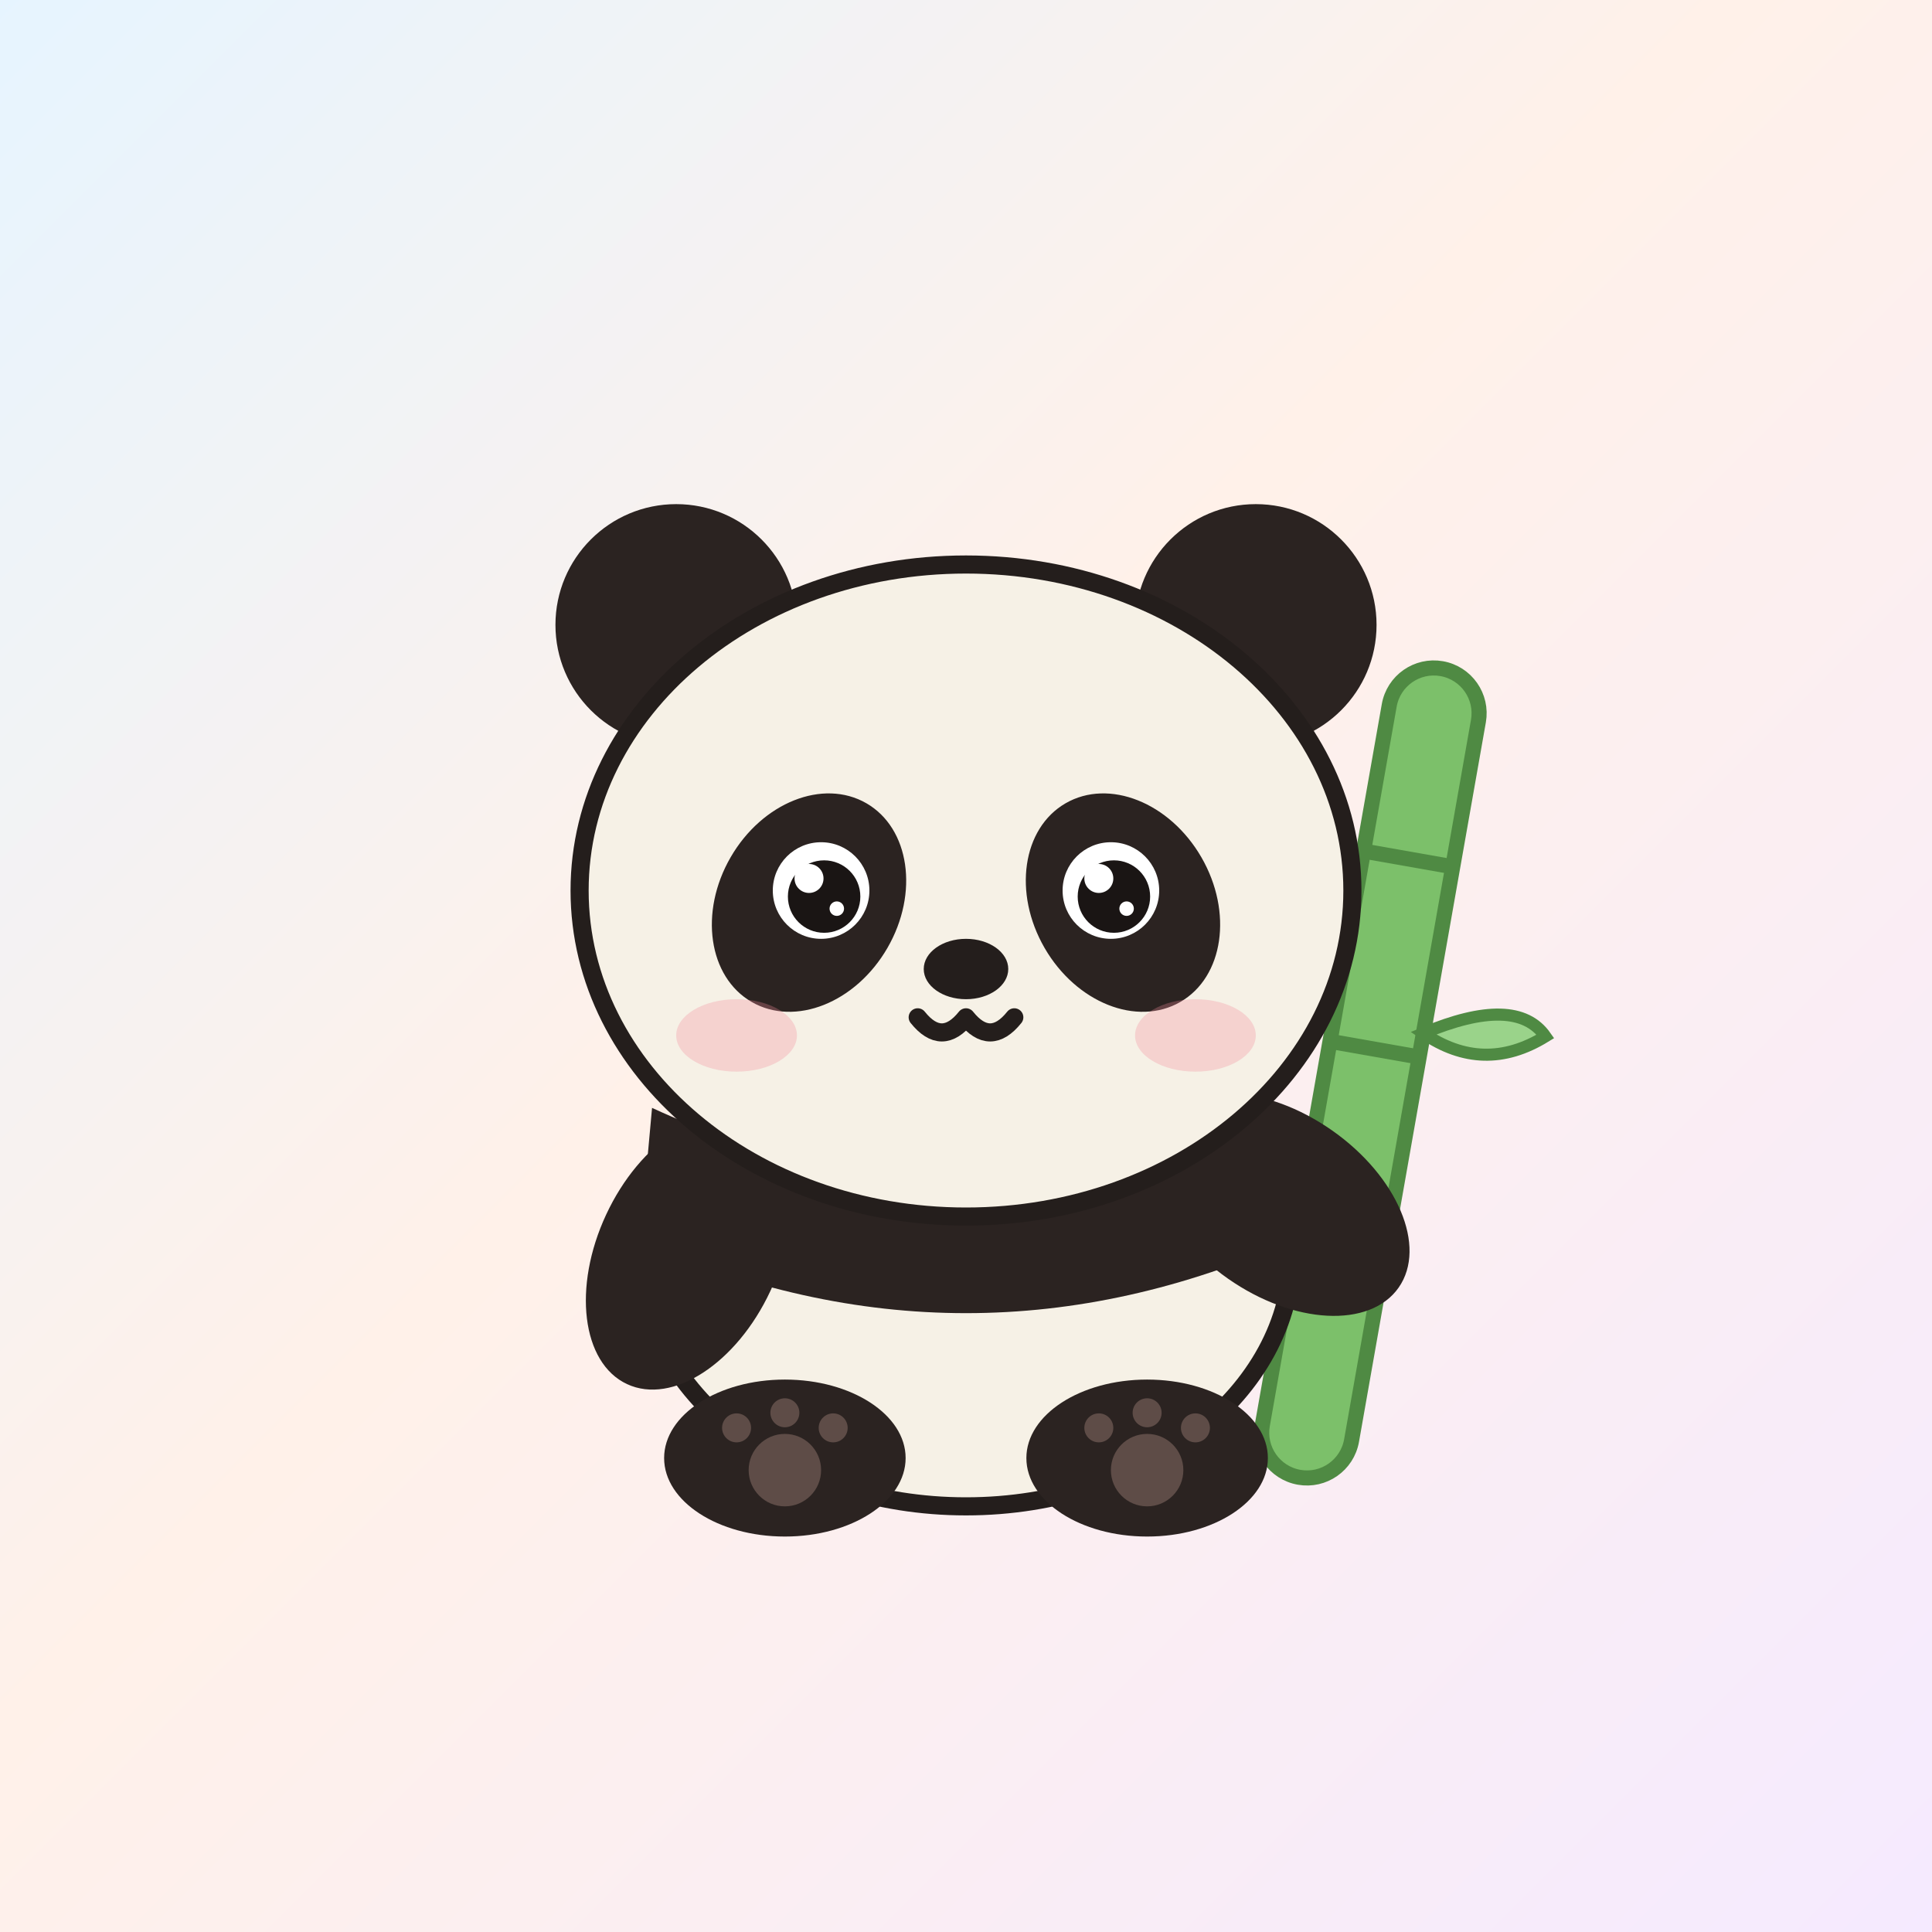
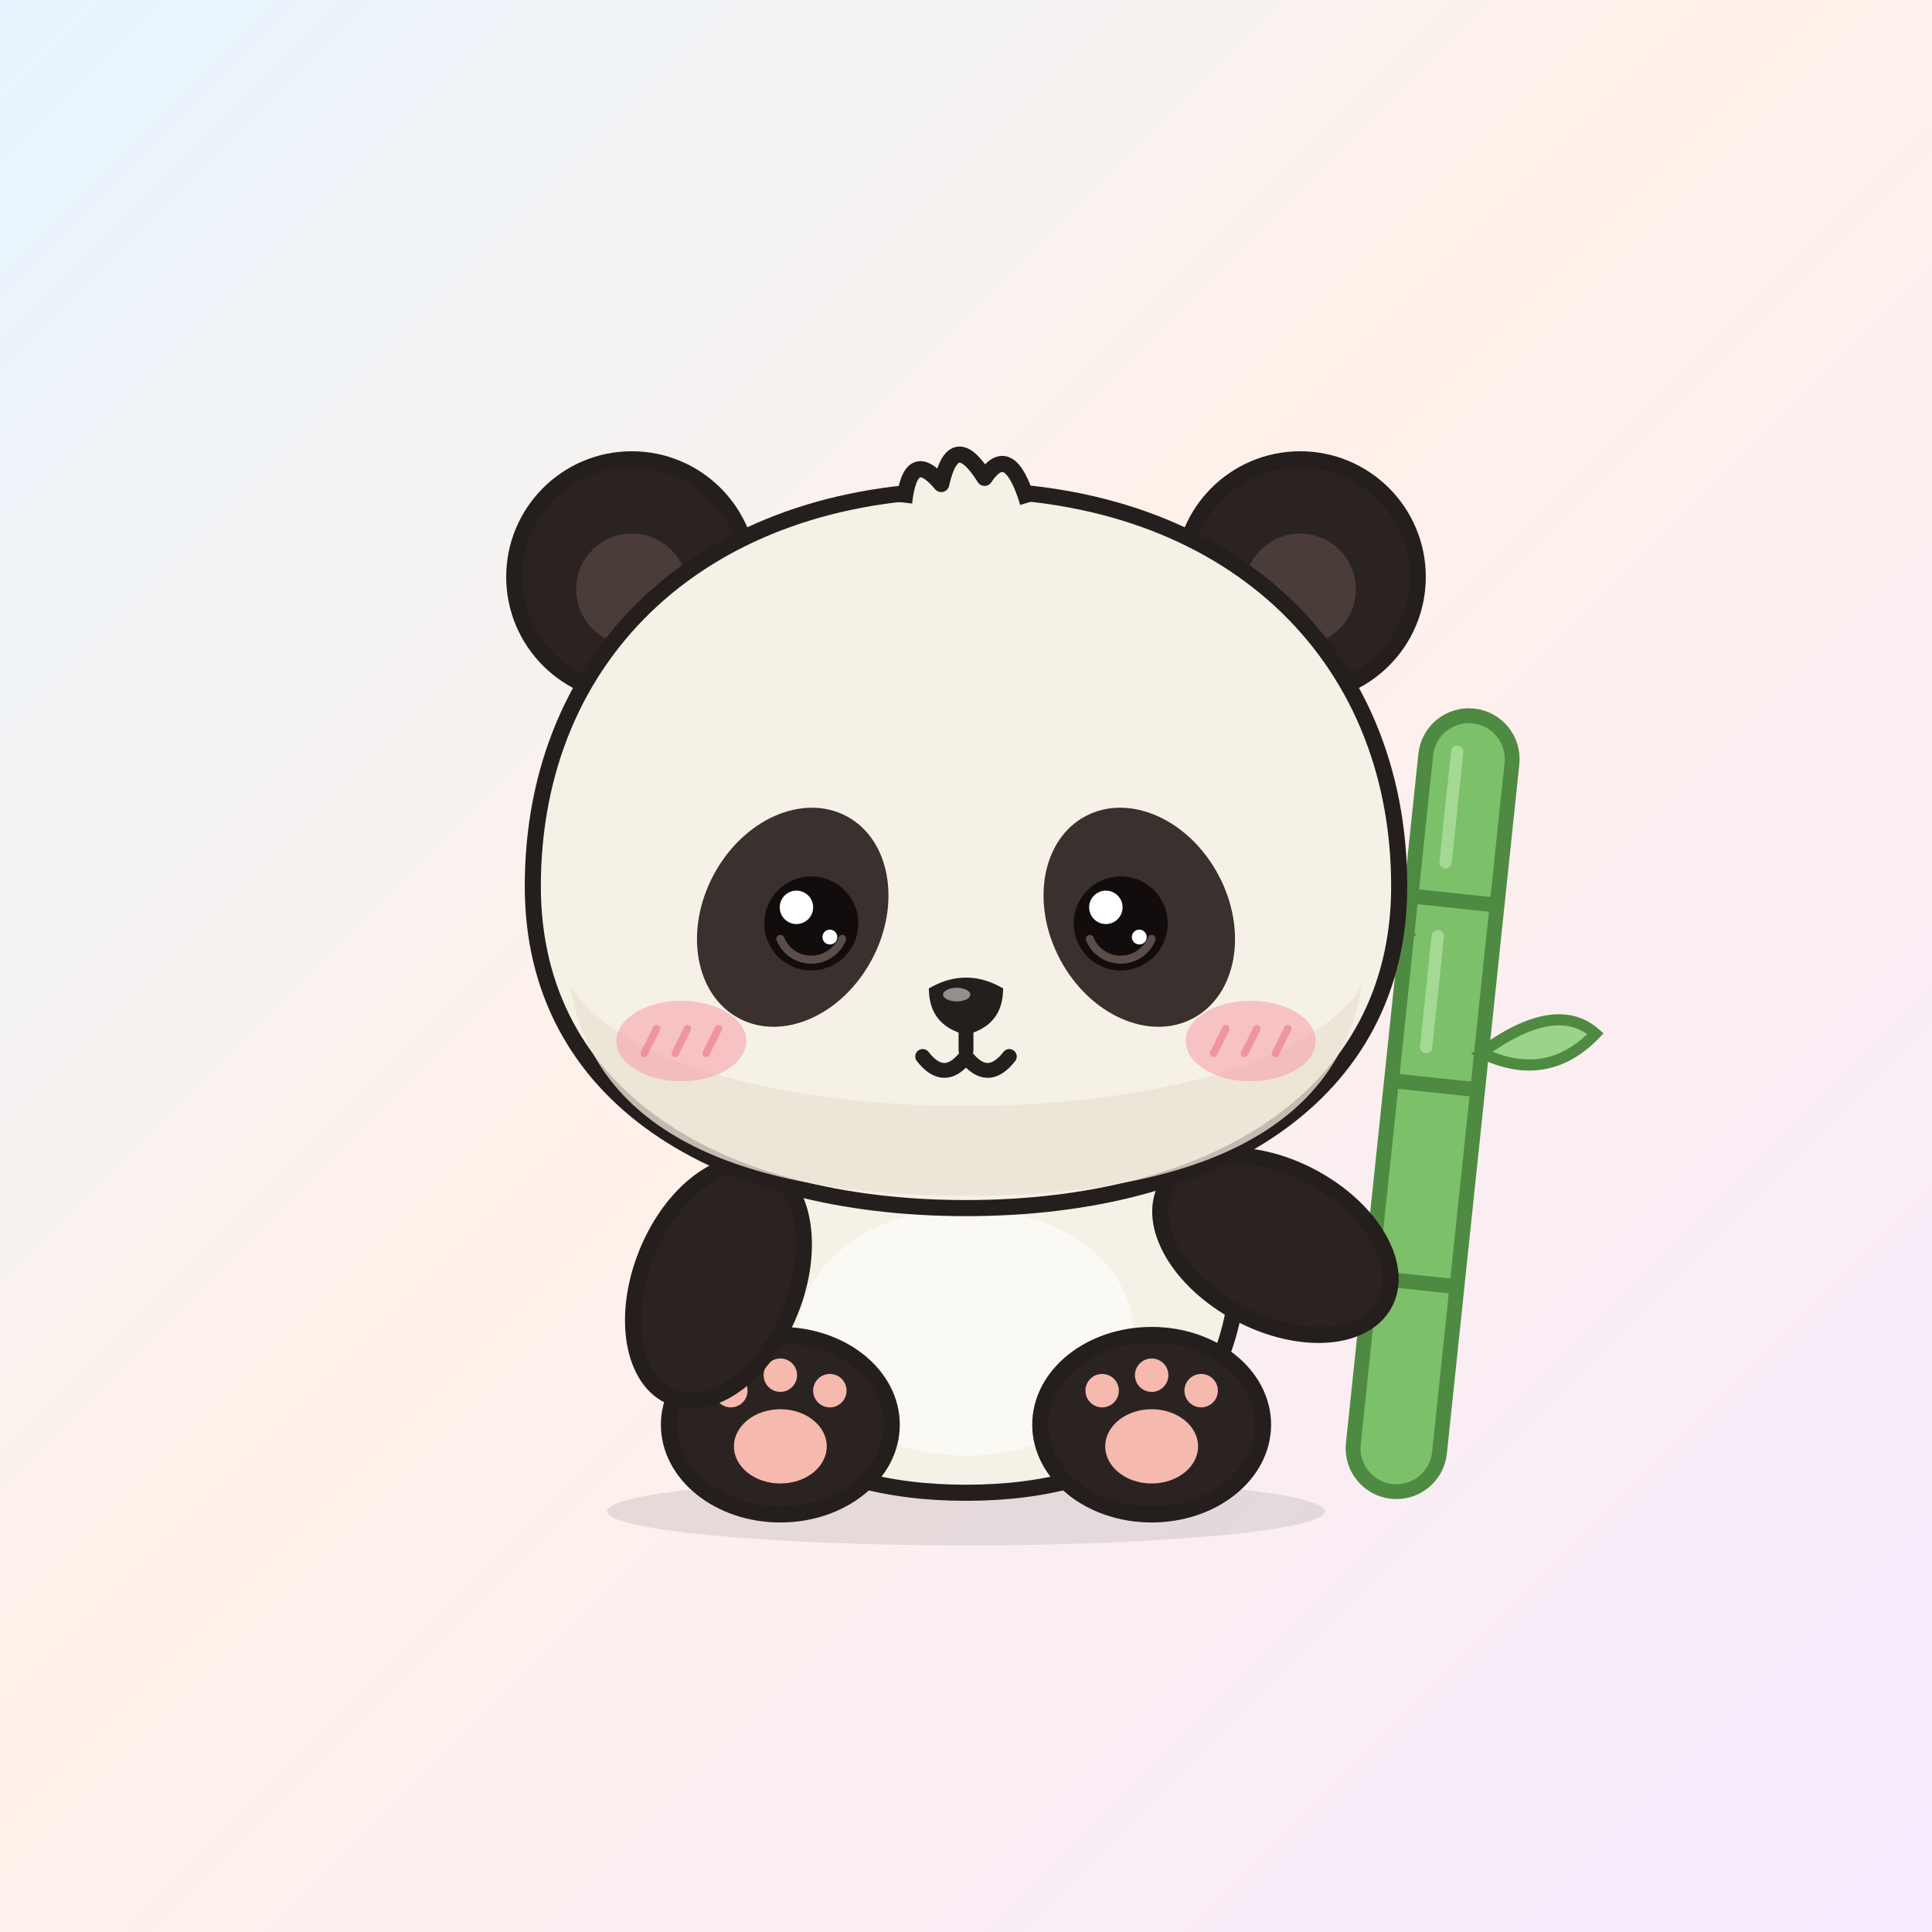
<svg xmlns="http://www.w3.org/2000/svg" viewBox="0 0 512 512">
  <defs>
    <linearGradient id="fundo" x1="0" y1="0" x2="1" y2="1">
      <stop offset="0" stop-color="#E6F4FF" />
      <stop offset=".45" stop-color="#FFF1E9" />
      <stop offset="1" stop-color="#F5EAFF" />
    </linearGradient>
  </defs>
  <rect width="512" height="512" fill="url(#fundo)" />
-   <g transform="translate(96 92) scale(1.6)">
-     <g transform="rotate(10 164 140)">
-       <rect x="156" y="52" width="15" height="136" rx="7.5" fill="#7cc06a" stroke="#4f8a43" stroke-width="2.5" />
-       <path d="M156 84h15M156 116h15M156 150h15" stroke="#4f8a43" stroke-width="2.5" />
-       <path d="M171 112 q14 -9 20 -3 q-9 8 -20 3z" fill="#9ad38a" stroke="#4f8a43" stroke-width="2" />
+   <g transform="translate(92 84) scale(1.64)">
+     <ellipse cx="100" cy="193" rx="58" ry="5.5" fill="#000" opacity=".09" />
+     <g transform="rotate(6 173 150)">
+       <rect x="166" y="64" width="14" height="126" rx="7" fill="#7cc06a" stroke="#4f8a43" stroke-width="2.4" />
+       <path d="M166 94h14M166 124h14M166 156h14" stroke="#4f8a43" stroke-width="2.4" />
+       <path d="M171 70 v18 M171 100 v18" stroke="#b5e3a4" stroke-width="2" stroke-linecap="round" opacity=".7" />
+       <path d="M180 118 q11 -10 18 -5 q-7 9 -18 5z" fill="#9ad38a" stroke="#4f8a43" stroke-width="1.8" />
+       <path d="M166 100 q-10 -9 -16 -3 q7 8 16 3z" fill="#9ad38a" stroke="#4f8a43" stroke-width="1.8" />
    </g>
-     <ellipse cx="100" cy="150" rx="54" ry="42" fill="#f6f1e6" stroke="#241e1c" stroke-width="3" />
-     <path d="M48 126 Q100 150 152 126 L154 148 Q100 172 46 148 Z" fill="#2b2321" />
-     <ellipse cx="70" cy="184" rx="20" ry="13" fill="#2b2321" />
-     <circle cx="70" cy="186" r="6" fill="#5e4c47" />
-     <circle cx="62" cy="179" r="2.4" fill="#5e4c47" />
-     <circle cx="70" cy="176.5" r="2.4" fill="#5e4c47" />
-     <circle cx="78" cy="179" r="2.4" fill="#5e4c47" />
-     <ellipse cx="130" cy="184" rx="20" ry="13" fill="#2b2321" />
-     <circle cx="130" cy="186" r="6" fill="#5e4c47" />
-     <circle cx="122" cy="179" r="2.4" fill="#5e4c47" />
-     <circle cx="130" cy="176.5" r="2.4" fill="#5e4c47" />
-     <circle cx="138" cy="179" r="2.4" fill="#5e4c47" />
-     <ellipse cx="54" cy="150" rx="15" ry="24" transform="rotate(25 54 150)" fill="#2b2321" />
-     <ellipse cx="152" cy="142" rx="15" ry="24" transform="rotate(-55 152 142)" fill="#2b2321" />
-     <g>
-       <circle cx="52" cy="46" r="20" fill="#2b2321" />
-       <circle cx="148" cy="46" r="20" fill="#2b2321" />
-       <ellipse cx="100" cy="90" rx="64" ry="54" fill="#f6f1e6" stroke="#241e1c" stroke-width="3" />
-       <ellipse cx="74" cy="92" rx="15" ry="19" transform="rotate(30 74 92)" fill="#2b2321" />
-       <ellipse cx="126" cy="92" rx="15" ry="19" transform="rotate(-30 126 92)" fill="#2b2321" />
-       <g>
-         <circle cx="76" cy="90" r="8" fill="#ffffff" />
-         <g>
-           <circle cx="76.5" cy="91" r="6" fill="#1a1514" />
-           <circle cx="74" cy="88" r="2.4" fill="#ffffff" />
-           <circle cx="78.6" cy="93" r="1.2" fill="#ffffff" />
+     <path d="M56 152 C56 130 76 124 100 124 C124 124 144 130 144 152 C144 178 126 190 100 190 C74 190 56 178 56 152 Z" fill="#f6f1e6" stroke="#241e1c" stroke-width="2.6" />
+     <ellipse cx="100" cy="164" rx="27" ry="20" fill="#ffffff" opacity=".55" />
+     <g class="pe e">
+       <ellipse cx="70" cy="179" rx="18" ry="14.5" fill="#2b2321" stroke="#241e1c" stroke-width="2.6" stroke-linejoin="round" />
+       <ellipse cx="70" cy="182.5" rx="7.5" ry="6" fill="#f6b9ae" />
+       <circle cx="62" cy="173.5" r="2.7" fill="#f6b9ae" />
+       <circle cx="70" cy="171" r="2.7" fill="#f6b9ae" />
+       <circle cx="78" cy="173.5" r="2.7" fill="#f6b9ae" />
+     </g>
+     <g class="pe d">
+       <ellipse cx="130" cy="179" rx="18" ry="14.5" fill="#2b2321" stroke="#241e1c" stroke-width="2.6" stroke-linejoin="round" />
+       <ellipse cx="130" cy="182.5" rx="7.5" ry="6" fill="#f6b9ae" />
+       <circle cx="122" cy="173.5" r="2.7" fill="#f6b9ae" />
+       <circle cx="130" cy="171" r="2.7" fill="#f6b9ae" />
+       <circle cx="138" cy="173.5" r="2.7" fill="#f6b9ae" />
+     </g>
+     <ellipse cx="60" cy="156" rx="12.5" ry="20" transform="rotate(22 60 156)" fill="#2b2321" stroke="#241e1c" stroke-width="2.6" />
+     <ellipse cx="150" cy="150" rx="12.5" ry="20" transform="rotate(-62 150 150)" fill="#2b2321" stroke="#241e1c" stroke-width="2.6" />
+     <g class="cabeca">
+       <g class="orelha e">
+         <circle cx="46" cy="42" r="19" fill="#2b2321" stroke="#241e1c" stroke-width="2.6" stroke-linejoin="round" />
+         <circle cx="46" cy="44" r="9" fill="#4a3d39" />
+       </g>
+       <g class="orelha d">
+         <circle cx="154" cy="42" r="19" fill="#2b2321" stroke="#241e1c" stroke-width="2.6" stroke-linejoin="round" />
+         <circle cx="154" cy="44" r="9" fill="#4a3d39" />
+       </g>
+       <path d="M100 28 C142 28 170 54 170 92 C170 126 140 144 100 144 C60 144 30 126 30 92 C30 54 58 28 100 28 Z" fill="#f6f1e6" stroke="#241e1c" stroke-width="2.6" stroke-linejoin="round" />
+       <path d="M36 108 C52 134 148 134 164 108 C160 132 136 142 100 142 C64 142 40 132 36 108 Z" fill="#ebe2d3" opacity=".8" />
+       <path d="M90 30 q1 -9 6 -3 q2 -9 7 -1 q4 -6 7 4" fill="#f6f1e6" stroke="#241e1c" stroke-width="2.6" stroke-linejoin="round" />
+       <ellipse cx="72" cy="97" rx="14.5" ry="18.5" transform="rotate(28 72 97)" fill="#3a302d" />
+       <ellipse cx="128" cy="97" rx="14.5" ry="18.5" transform="rotate(-28 128 97)" fill="#3a302d" />
+       <g class="olhos">
+         <g class="pupila">
+           <circle cx="75" cy="98" r="7.6" fill="#120d0c" />
+           <path d="M70 100.5 a5.4 5.4 0 0 0 10 0" fill="none" stroke="#7a6862" stroke-width="1.3" stroke-linecap="round" opacity=".7" />
+           <circle cx="72.6" cy="95.4" r="2.7" fill="#ffffff" />
+           <circle cx="78" cy="100.2" r="1.2" fill="#ffffff" />
        </g>
-         <circle cx="124" cy="90" r="8" fill="#ffffff" />
-         <g>
-           <circle cx="124.5" cy="91" r="6" fill="#1a1514" />
-           <circle cx="122" cy="88" r="2.4" fill="#ffffff" />
-           <circle cx="126.6" cy="93" r="1.2" fill="#ffffff" />
+         <g class="pupila">
+           <circle cx="125" cy="98" r="7.6" fill="#120d0c" />
+           <path d="M120 100.5 a5.4 5.4 0 0 0 10 0" fill="none" stroke="#7a6862" stroke-width="1.3" stroke-linecap="round" opacity=".7" />
+           <circle cx="122.6" cy="95.4" r="2.7" fill="#ffffff" />
+           <circle cx="128" cy="100.2" r="1.2" fill="#ffffff" />
        </g>
      </g>
-       <ellipse cx="62" cy="114" rx="10" ry="6" fill="#f08a9b" opacity="0.3" />
-       <ellipse cx="138" cy="114" rx="10" ry="6" fill="#f08a9b" opacity="0.3" />
-       <ellipse cx="100" cy="103" rx="7" ry="5" fill="#241e1c" />
-       <path d="M92 111 q4 5 8 0 q4 5 8 0" fill="none" stroke="#241e1c" stroke-width="3" stroke-linecap="round" stroke-linejoin="round" />
+       <ellipse cx="54" cy="117" rx="10.5" ry="6.5" fill="#f79aa8" opacity="0.55" />
+       <path d="M50 115 l-2 4 M55 115 l-2 4 M60 115 l-2 4" stroke="#e8778a" stroke-width="1.2" stroke-linecap="round" opacity=".6" />
+       <ellipse cx="146" cy="117" rx="10.5" ry="6.5" fill="#f79aa8" opacity="0.55" />
+       <path d="M142 115 l-2 4 M147 115 l-2 4 M152 115 l-2 4" stroke="#e8778a" stroke-width="1.2" stroke-linecap="round" opacity=".6" />
+       <path d="M94 108.5 Q100 105 106 108.5 Q106 114.5 100 116 Q94 114.5 94 108.5 Z" fill="#241e1c" />
+       <ellipse cx="98.5" cy="109.5" rx="2.2" ry="1.1" fill="#ffffff" opacity=".5" />
+       <path d="M100 115.5 v3 M93 119.5 q3.5 4.5 7 0 q3.5 4.5 7 0" fill="none" stroke="#241e1c" stroke-width="2.4" stroke-linecap="round" stroke-linejoin="round" />
+       <g transform="translate(100 97) scale(1.08) translate(-100 -90)" />
+       <g transform="translate(100 88) scale(1.09) translate(-100 -92)" />
    </g>
  </g>
</svg>
